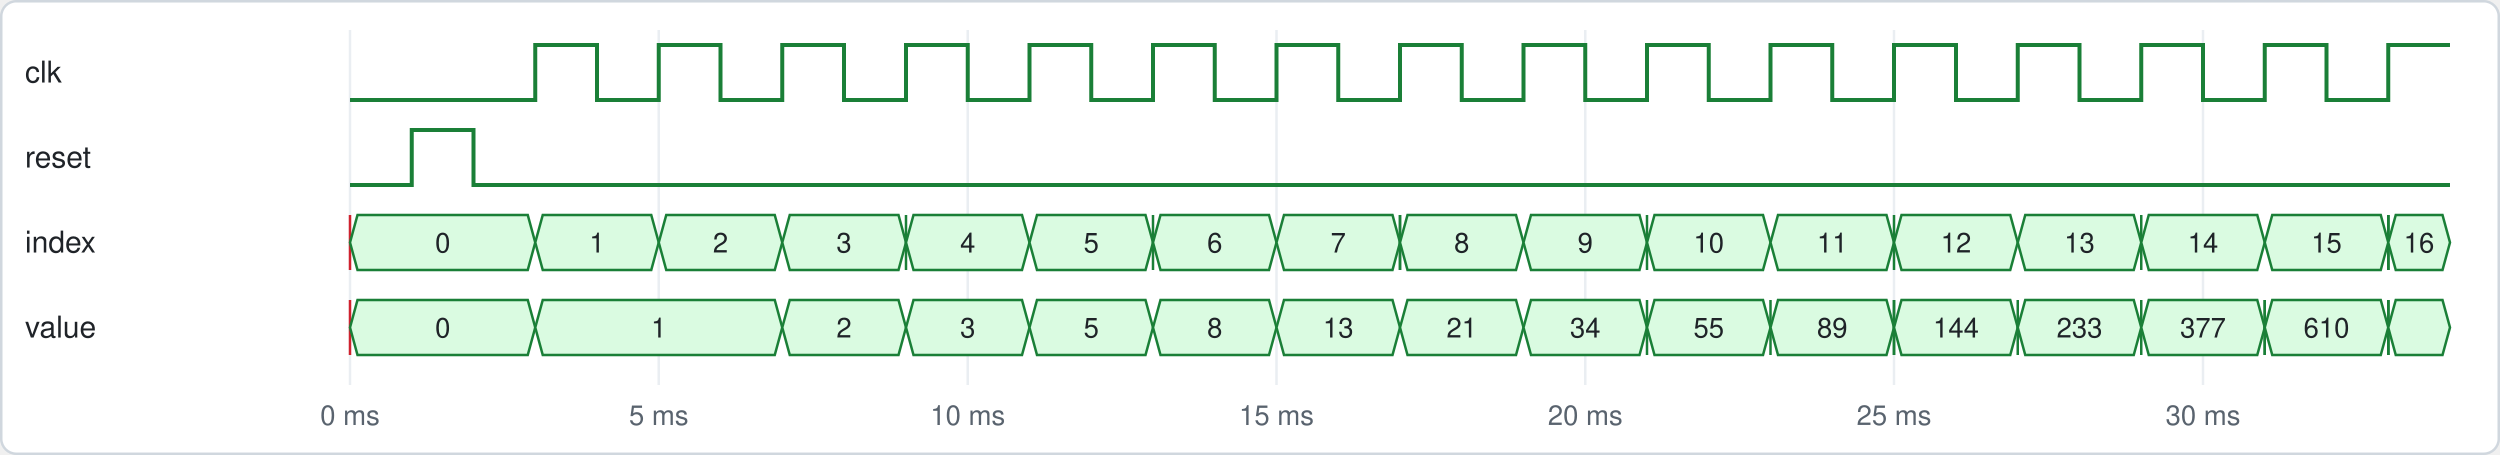
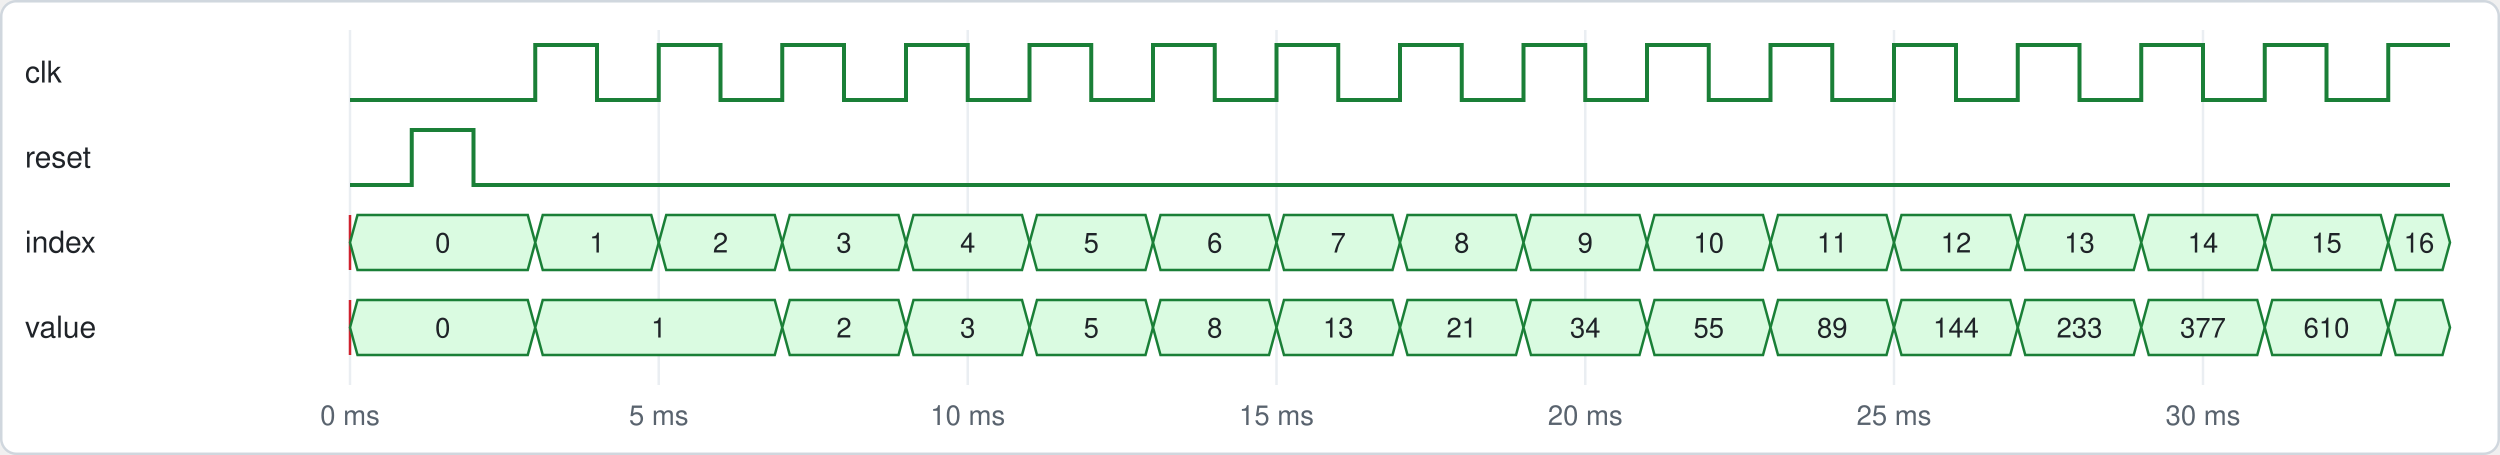
<svg xmlns="http://www.w3.org/2000/svg" width="1000" height="182" viewBox="0 0 1000 182" font-family="Helvetica, Arial, sans-serif" font-size="12">
  <rect x="0.5" y="0.5" width="999" height="181" rx="6" fill="#ffffff" stroke="#d0d7de" />
  <line x1="140.0" y1="12" x2="140.0" y2="154" stroke="#eaeef2" />
  <text x="140.0" y="170" text-anchor="middle" fill="#59636e" font-size="11">0 ms</text>
  <line x1="263.5" y1="12" x2="263.5" y2="154" stroke="#eaeef2" />
  <text x="263.5" y="170" text-anchor="middle" fill="#59636e" font-size="11">5 ms</text>
  <line x1="387.1" y1="12" x2="387.1" y2="154" stroke="#eaeef2" />
  <text x="387.1" y="170" text-anchor="middle" fill="#59636e" font-size="11">10 ms</text>
  <line x1="510.6" y1="12" x2="510.6" y2="154" stroke="#eaeef2" />
  <text x="510.6" y="170" text-anchor="middle" fill="#59636e" font-size="11">15 ms</text>
  <line x1="634.1" y1="12" x2="634.1" y2="154" stroke="#eaeef2" />
  <text x="634.1" y="170" text-anchor="middle" fill="#59636e" font-size="11">20 ms</text>
  <line x1="757.6" y1="12" x2="757.6" y2="154" stroke="#eaeef2" />
  <text x="757.6" y="170" text-anchor="middle" fill="#59636e" font-size="11">25 ms</text>
  <line x1="881.2" y1="12" x2="881.2" y2="154" stroke="#eaeef2" />
  <text x="881.2" y="170" text-anchor="middle" fill="#59636e" font-size="11">30 ms</text>
  <text x="10" y="33.0" fill="#1f2328">clk</text>
  <polyline points="140.0,40.0 214.1,40.0 214.1,18.0 238.8,18.0 238.8,40.0 263.5,40.0 263.5,18.0 288.2,18.0 288.2,40.0 312.9,40.0 312.9,18.0 337.6,18.0 337.6,40.0 362.4,40.0 362.4,18.0 387.1,18.0 387.1,40.0 411.8,40.0 411.8,18.0 436.5,18.0 436.5,40.0 461.2,40.0 461.2,18.0 485.9,18.0 485.9,40.0 510.6,40.0 510.6,18.0 535.3,18.0 535.3,40.0 560.0,40.0 560.0,18.0 584.7,18.0 584.7,40.0 609.4,40.0 609.4,18.0 634.1,18.0 634.1,40.0 658.8,40.0 658.8,18.0 683.5,18.0 683.5,40.0 708.2,40.0 708.2,18.0 732.9,18.0 732.9,40.0 757.6,40.0 757.6,18.0 782.4,18.0 782.4,40.0 807.1,40.0 807.1,18.0 831.8,18.0 831.8,40.0 856.5,40.0 856.5,18.0 881.2,18.0 881.2,40.0 905.9,40.0 905.9,18.0 930.6,18.0 930.6,40.0 955.3,40.0 955.3,18.0 980.0,18.0" fill="none" stroke="#1a7f37" stroke-width="1.6" />
  <text x="10" y="67.0" fill="#1f2328">reset</text>
  <polyline points="140.0,74.0 164.7,74.0 164.7,52.0 189.4,52.0 189.4,74.0 980.0,74.0" fill="none" stroke="#1a7f37" stroke-width="1.6" />
  <text x="10" y="101.0" fill="#1f2328">index</text>
  <polygon points="140.0,97.0 140.0,86.0 140.0,86.0 140.0,97.0 140.0,108.0 140.0,108.0" fill="#ffebe9" stroke="#cf222e" stroke-width="1" />
  <polygon points="140.0,97.0 143.0,86.0 211.1,86.0 214.1,97.0 211.1,108.0 143.0,108.0" fill="#dafbe1" stroke="#1a7f37" stroke-width="1" />
  <text x="177.1" y="101.0" text-anchor="middle" fill="#1f2328" font-size="11">0</text>
  <polygon points="214.1,97.0 217.1,86.0 260.5,86.0 263.5,97.0 260.5,108.0 217.1,108.0" fill="#dafbe1" stroke="#1a7f37" stroke-width="1" />
  <text x="238.8" y="101.0" text-anchor="middle" fill="#1f2328" font-size="11">1</text>
  <polygon points="263.5,97.0 266.5,86.0 309.9,86.0 312.9,97.0 309.9,108.0 266.5,108.0" fill="#dafbe1" stroke="#1a7f37" stroke-width="1" />
  <text x="288.2" y="101.0" text-anchor="middle" fill="#1f2328" font-size="11">2</text>
  <polygon points="312.9,97.0 315.9,86.0 359.4,86.0 362.4,97.0 359.4,108.0 315.9,108.0" fill="#dafbe1" stroke="#1a7f37" stroke-width="1" />
  <text x="337.6" y="101.0" text-anchor="middle" fill="#1f2328" font-size="11">3</text>
-   <polygon points="362.4,97.0 362.4,86.0 362.4,86.0 362.4,97.0 362.4,108.0 362.4,108.0" fill="#dafbe1" stroke="#1a7f37" stroke-width="1" />
  <polygon points="362.4,97.0 365.4,86.0 408.8,86.0 411.8,97.0 408.8,108.0 365.4,108.0" fill="#dafbe1" stroke="#1a7f37" stroke-width="1" />
  <text x="387.1" y="101.0" text-anchor="middle" fill="#1f2328" font-size="11">4</text>
  <polygon points="411.8,97.0 414.8,86.0 458.2,86.0 461.2,97.0 458.2,108.0 414.8,108.0" fill="#dafbe1" stroke="#1a7f37" stroke-width="1" />
  <text x="436.5" y="101.0" text-anchor="middle" fill="#1f2328" font-size="11">5</text>
-   <polygon points="461.2,97.0 461.2,86.0 461.2,86.0 461.2,97.0 461.2,108.0 461.2,108.0" fill="#dafbe1" stroke="#1a7f37" stroke-width="1" />
  <polygon points="461.2,97.0 464.2,86.0 507.6,86.0 510.6,97.0 507.6,108.0 464.2,108.0" fill="#dafbe1" stroke="#1a7f37" stroke-width="1" />
  <text x="485.9" y="101.0" text-anchor="middle" fill="#1f2328" font-size="11">6</text>
  <polygon points="510.6,97.0 513.6,86.0 557.0,86.0 560.0,97.0 557.0,108.0 513.6,108.0" fill="#dafbe1" stroke="#1a7f37" stroke-width="1" />
  <text x="535.3" y="101.0" text-anchor="middle" fill="#1f2328" font-size="11">7</text>
-   <polygon points="560.0,97.0 560.0,86.0 560.0,86.0 560.0,97.0 560.0,108.0 560.0,108.0" fill="#dafbe1" stroke="#1a7f37" stroke-width="1" />
-   <polygon points="560.0,97.0 560.0,86.0 560.0,86.0 560.0,97.0 560.0,108.0 560.0,108.0" fill="#dafbe1" stroke="#1a7f37" stroke-width="1" />
  <polygon points="560.0,97.0 563.0,86.0 606.4,86.0 609.4,97.0 606.4,108.0 563.0,108.0" fill="#dafbe1" stroke="#1a7f37" stroke-width="1" />
  <text x="584.7" y="101.0" text-anchor="middle" fill="#1f2328" font-size="11">8</text>
  <polygon points="609.4,97.0 612.4,86.0 655.8,86.0 658.8,97.0 655.8,108.0 612.4,108.0" fill="#dafbe1" stroke="#1a7f37" stroke-width="1" />
  <text x="634.1" y="101.0" text-anchor="middle" fill="#1f2328" font-size="11">9</text>
-   <polygon points="658.8,97.0 658.8,86.0 658.8,86.0 658.8,97.0 658.8,108.0 658.8,108.0" fill="#dafbe1" stroke="#1a7f37" stroke-width="1" />
  <polygon points="658.8,97.0 661.8,86.0 705.2,86.0 708.2,97.0 705.2,108.0 661.8,108.0" fill="#dafbe1" stroke="#1a7f37" stroke-width="1" />
  <text x="683.5" y="101.0" text-anchor="middle" fill="#1f2328" font-size="11">10</text>
  <polygon points="708.2,97.0 711.2,86.0 754.6,86.0 757.6,97.0 754.6,108.0 711.2,108.0" fill="#dafbe1" stroke="#1a7f37" stroke-width="1" />
  <text x="732.9" y="101.0" text-anchor="middle" fill="#1f2328" font-size="11">11</text>
-   <polygon points="757.6,97.0 757.6,86.0 757.6,86.0 757.6,97.0 757.6,108.0 757.6,108.0" fill="#dafbe1" stroke="#1a7f37" stroke-width="1" />
  <polygon points="757.6,97.0 760.6,86.0 804.1,86.0 807.1,97.0 804.1,108.0 760.6,108.0" fill="#dafbe1" stroke="#1a7f37" stroke-width="1" />
  <text x="782.4" y="101.0" text-anchor="middle" fill="#1f2328" font-size="11">12</text>
  <polygon points="807.1,97.0 810.1,86.0 853.5,86.0 856.5,97.0 853.5,108.0 810.1,108.0" fill="#dafbe1" stroke="#1a7f37" stroke-width="1" />
  <text x="831.8" y="101.0" text-anchor="middle" fill="#1f2328" font-size="11">13</text>
-   <polygon points="856.5,97.0 856.5,86.0 856.5,86.0 856.5,97.0 856.5,108.0 856.5,108.0" fill="#dafbe1" stroke="#1a7f37" stroke-width="1" />
  <polygon points="856.5,97.0 859.5,86.0 902.9,86.0 905.9,97.0 902.9,108.0 859.5,108.0" fill="#dafbe1" stroke="#1a7f37" stroke-width="1" />
  <text x="881.2" y="101.0" text-anchor="middle" fill="#1f2328" font-size="11">14</text>
  <polygon points="905.9,97.0 908.9,86.0 952.3,86.0 955.3,97.0 952.3,108.0 908.9,108.0" fill="#dafbe1" stroke="#1a7f37" stroke-width="1" />
  <text x="930.6" y="101.0" text-anchor="middle" fill="#1f2328" font-size="11">15</text>
-   <polygon points="955.3,97.0 955.3,86.0 955.3,86.0 955.3,97.0 955.3,108.0 955.3,108.0" fill="#dafbe1" stroke="#1a7f37" stroke-width="1" />
-   <polygon points="955.3,97.0 955.3,86.0 955.3,86.0 955.3,97.0 955.3,108.0 955.3,108.0" fill="#dafbe1" stroke="#1a7f37" stroke-width="1" />
-   <polygon points="955.3,97.0 955.3,86.0 955.3,86.0 955.3,97.0 955.3,108.0 955.3,108.0" fill="#dafbe1" stroke="#1a7f37" stroke-width="1" />
  <polygon points="955.3,97.0 958.3,86.0 977.0,86.0 980.0,97.0 977.0,108.0 958.3,108.0" fill="#dafbe1" stroke="#1a7f37" stroke-width="1" />
  <text x="967.6" y="101.0" text-anchor="middle" fill="#1f2328" font-size="11">16</text>
  <text x="10" y="135.0" fill="#1f2328">value</text>
  <polygon points="140.0,131.0 140.0,120.0 140.0,120.0 140.0,131.0 140.0,142.0 140.0,142.0" fill="#ffebe9" stroke="#cf222e" stroke-width="1" />
  <polygon points="140.0,131.0 143.0,120.0 211.1,120.0 214.1,131.0 211.1,142.0 143.0,142.0" fill="#dafbe1" stroke="#1a7f37" stroke-width="1" />
  <text x="177.1" y="135.0" text-anchor="middle" fill="#1f2328" font-size="11">0</text>
  <polygon points="214.1,131.0 217.1,120.0 309.9,120.0 312.9,131.0 309.9,142.0 217.1,142.0" fill="#dafbe1" stroke="#1a7f37" stroke-width="1" />
  <text x="263.5" y="135.0" text-anchor="middle" fill="#1f2328" font-size="11">1</text>
  <polygon points="312.9,131.0 315.9,120.0 359.4,120.0 362.4,131.0 359.4,142.0 315.9,142.0" fill="#dafbe1" stroke="#1a7f37" stroke-width="1" />
  <text x="337.6" y="135.0" text-anchor="middle" fill="#1f2328" font-size="11">2</text>
  <polygon points="362.4,131.0 365.4,120.0 408.8,120.0 411.8,131.0 408.8,142.0 365.4,142.0" fill="#dafbe1" stroke="#1a7f37" stroke-width="1" />
  <text x="387.1" y="135.0" text-anchor="middle" fill="#1f2328" font-size="11">3</text>
  <polygon points="411.8,131.0 414.8,120.0 458.2,120.0 461.2,131.0 458.2,142.0 414.8,142.0" fill="#dafbe1" stroke="#1a7f37" stroke-width="1" />
  <text x="436.5" y="135.0" text-anchor="middle" fill="#1f2328" font-size="11">5</text>
  <polygon points="461.2,131.0 464.2,120.0 507.6,120.0 510.6,131.0 507.6,142.0 464.2,142.0" fill="#dafbe1" stroke="#1a7f37" stroke-width="1" />
  <text x="485.9" y="135.0" text-anchor="middle" fill="#1f2328" font-size="11">8</text>
  <polygon points="510.6,131.0 513.6,120.0 557.0,120.0 560.0,131.0 557.0,142.0 513.6,142.0" fill="#dafbe1" stroke="#1a7f37" stroke-width="1" />
  <text x="535.3" y="135.0" text-anchor="middle" fill="#1f2328" font-size="11">13</text>
  <polygon points="560.0,131.0 563.0,120.0 606.4,120.0 609.4,131.0 606.4,142.0 563.0,142.0" fill="#dafbe1" stroke="#1a7f37" stroke-width="1" />
  <text x="584.7" y="135.0" text-anchor="middle" fill="#1f2328" font-size="11">21</text>
  <polygon points="609.4,131.0 612.4,120.0 655.8,120.0 658.8,131.0 655.8,142.0 612.4,142.0" fill="#dafbe1" stroke="#1a7f37" stroke-width="1" />
  <text x="634.1" y="135.0" text-anchor="middle" fill="#1f2328" font-size="11">34</text>
-   <polygon points="658.8,131.0 658.8,120.0 658.8,120.0 658.8,131.0 658.8,142.0 658.8,142.0" fill="#dafbe1" stroke="#1a7f37" stroke-width="1" />
  <polygon points="658.8,131.0 661.8,120.0 705.2,120.0 708.2,131.0 705.2,142.0 661.8,142.0" fill="#dafbe1" stroke="#1a7f37" stroke-width="1" />
  <text x="683.5" y="135.0" text-anchor="middle" fill="#1f2328" font-size="11">55</text>
-   <polygon points="708.2,131.0 708.2,120.0 708.2,120.0 708.2,131.0 708.2,142.0 708.2,142.0" fill="#dafbe1" stroke="#1a7f37" stroke-width="1" />
  <polygon points="708.2,131.0 711.2,120.0 754.6,120.0 757.6,131.0 754.6,142.0 711.2,142.0" fill="#dafbe1" stroke="#1a7f37" stroke-width="1" />
  <text x="732.9" y="135.0" text-anchor="middle" fill="#1f2328" font-size="11">89</text>
-   <polygon points="757.6,131.0 757.6,120.0 757.6,120.0 757.6,131.0 757.6,142.0 757.6,142.0" fill="#dafbe1" stroke="#1a7f37" stroke-width="1" />
-   <polygon points="757.6,131.0 757.6,120.0 757.6,120.0 757.6,131.0 757.6,142.0 757.6,142.0" fill="#dafbe1" stroke="#1a7f37" stroke-width="1" />
  <polygon points="757.6,131.0 760.6,120.0 804.1,120.0 807.1,131.0 804.1,142.0 760.6,142.0" fill="#dafbe1" stroke="#1a7f37" stroke-width="1" />
  <text x="782.4" y="135.0" text-anchor="middle" fill="#1f2328" font-size="11">144</text>
-   <polygon points="807.1,131.0 807.1,120.0 807.1,120.0 807.1,131.0 807.1,142.0 807.1,142.0" fill="#dafbe1" stroke="#1a7f37" stroke-width="1" />
  <polygon points="807.1,131.0 810.1,120.0 853.5,120.0 856.5,131.0 853.5,142.0 810.1,142.0" fill="#dafbe1" stroke="#1a7f37" stroke-width="1" />
  <text x="831.8" y="135.0" text-anchor="middle" fill="#1f2328" font-size="11">233</text>
-   <polygon points="856.5,131.0 856.5,120.0 856.5,120.0 856.5,131.0 856.5,142.0 856.5,142.0" fill="#dafbe1" stroke="#1a7f37" stroke-width="1" />
  <polygon points="856.5,131.0 859.5,120.0 902.9,120.0 905.9,131.0 902.9,142.0 859.5,142.0" fill="#dafbe1" stroke="#1a7f37" stroke-width="1" />
  <text x="881.2" y="135.0" text-anchor="middle" fill="#1f2328" font-size="11">377</text>
-   <polygon points="905.9,131.0 905.9,120.0 905.9,120.0 905.9,131.0 905.9,142.0 905.9,142.0" fill="#dafbe1" stroke="#1a7f37" stroke-width="1" />
-   <polygon points="905.9,131.0 905.9,120.0 905.9,120.0 905.9,131.0 905.9,142.0 905.9,142.0" fill="#dafbe1" stroke="#1a7f37" stroke-width="1" />
  <polygon points="905.9,131.0 908.9,120.0 952.3,120.0 955.3,131.0 952.3,142.0 908.9,142.0" fill="#dafbe1" stroke="#1a7f37" stroke-width="1" />
  <text x="930.6" y="135.0" text-anchor="middle" fill="#1f2328" font-size="11">610</text>
-   <polygon points="955.3,131.0 955.3,120.0 955.3,120.0 955.3,131.0 955.3,142.0 955.3,142.0" fill="#dafbe1" stroke="#1a7f37" stroke-width="1" />
-   <polygon points="955.3,131.0 955.3,120.0 955.3,120.0 955.3,131.0 955.3,142.0 955.3,142.0" fill="#dafbe1" stroke="#1a7f37" stroke-width="1" />
-   <polygon points="955.3,131.0 955.3,120.0 955.3,120.0 955.3,131.0 955.3,142.0 955.3,142.0" fill="#dafbe1" stroke="#1a7f37" stroke-width="1" />
  <polygon points="955.3,131.0 958.3,120.0 977.0,120.0 980.0,131.0 977.0,142.0 958.3,142.0" fill="#dafbe1" stroke="#1a7f37" stroke-width="1" />
</svg>
